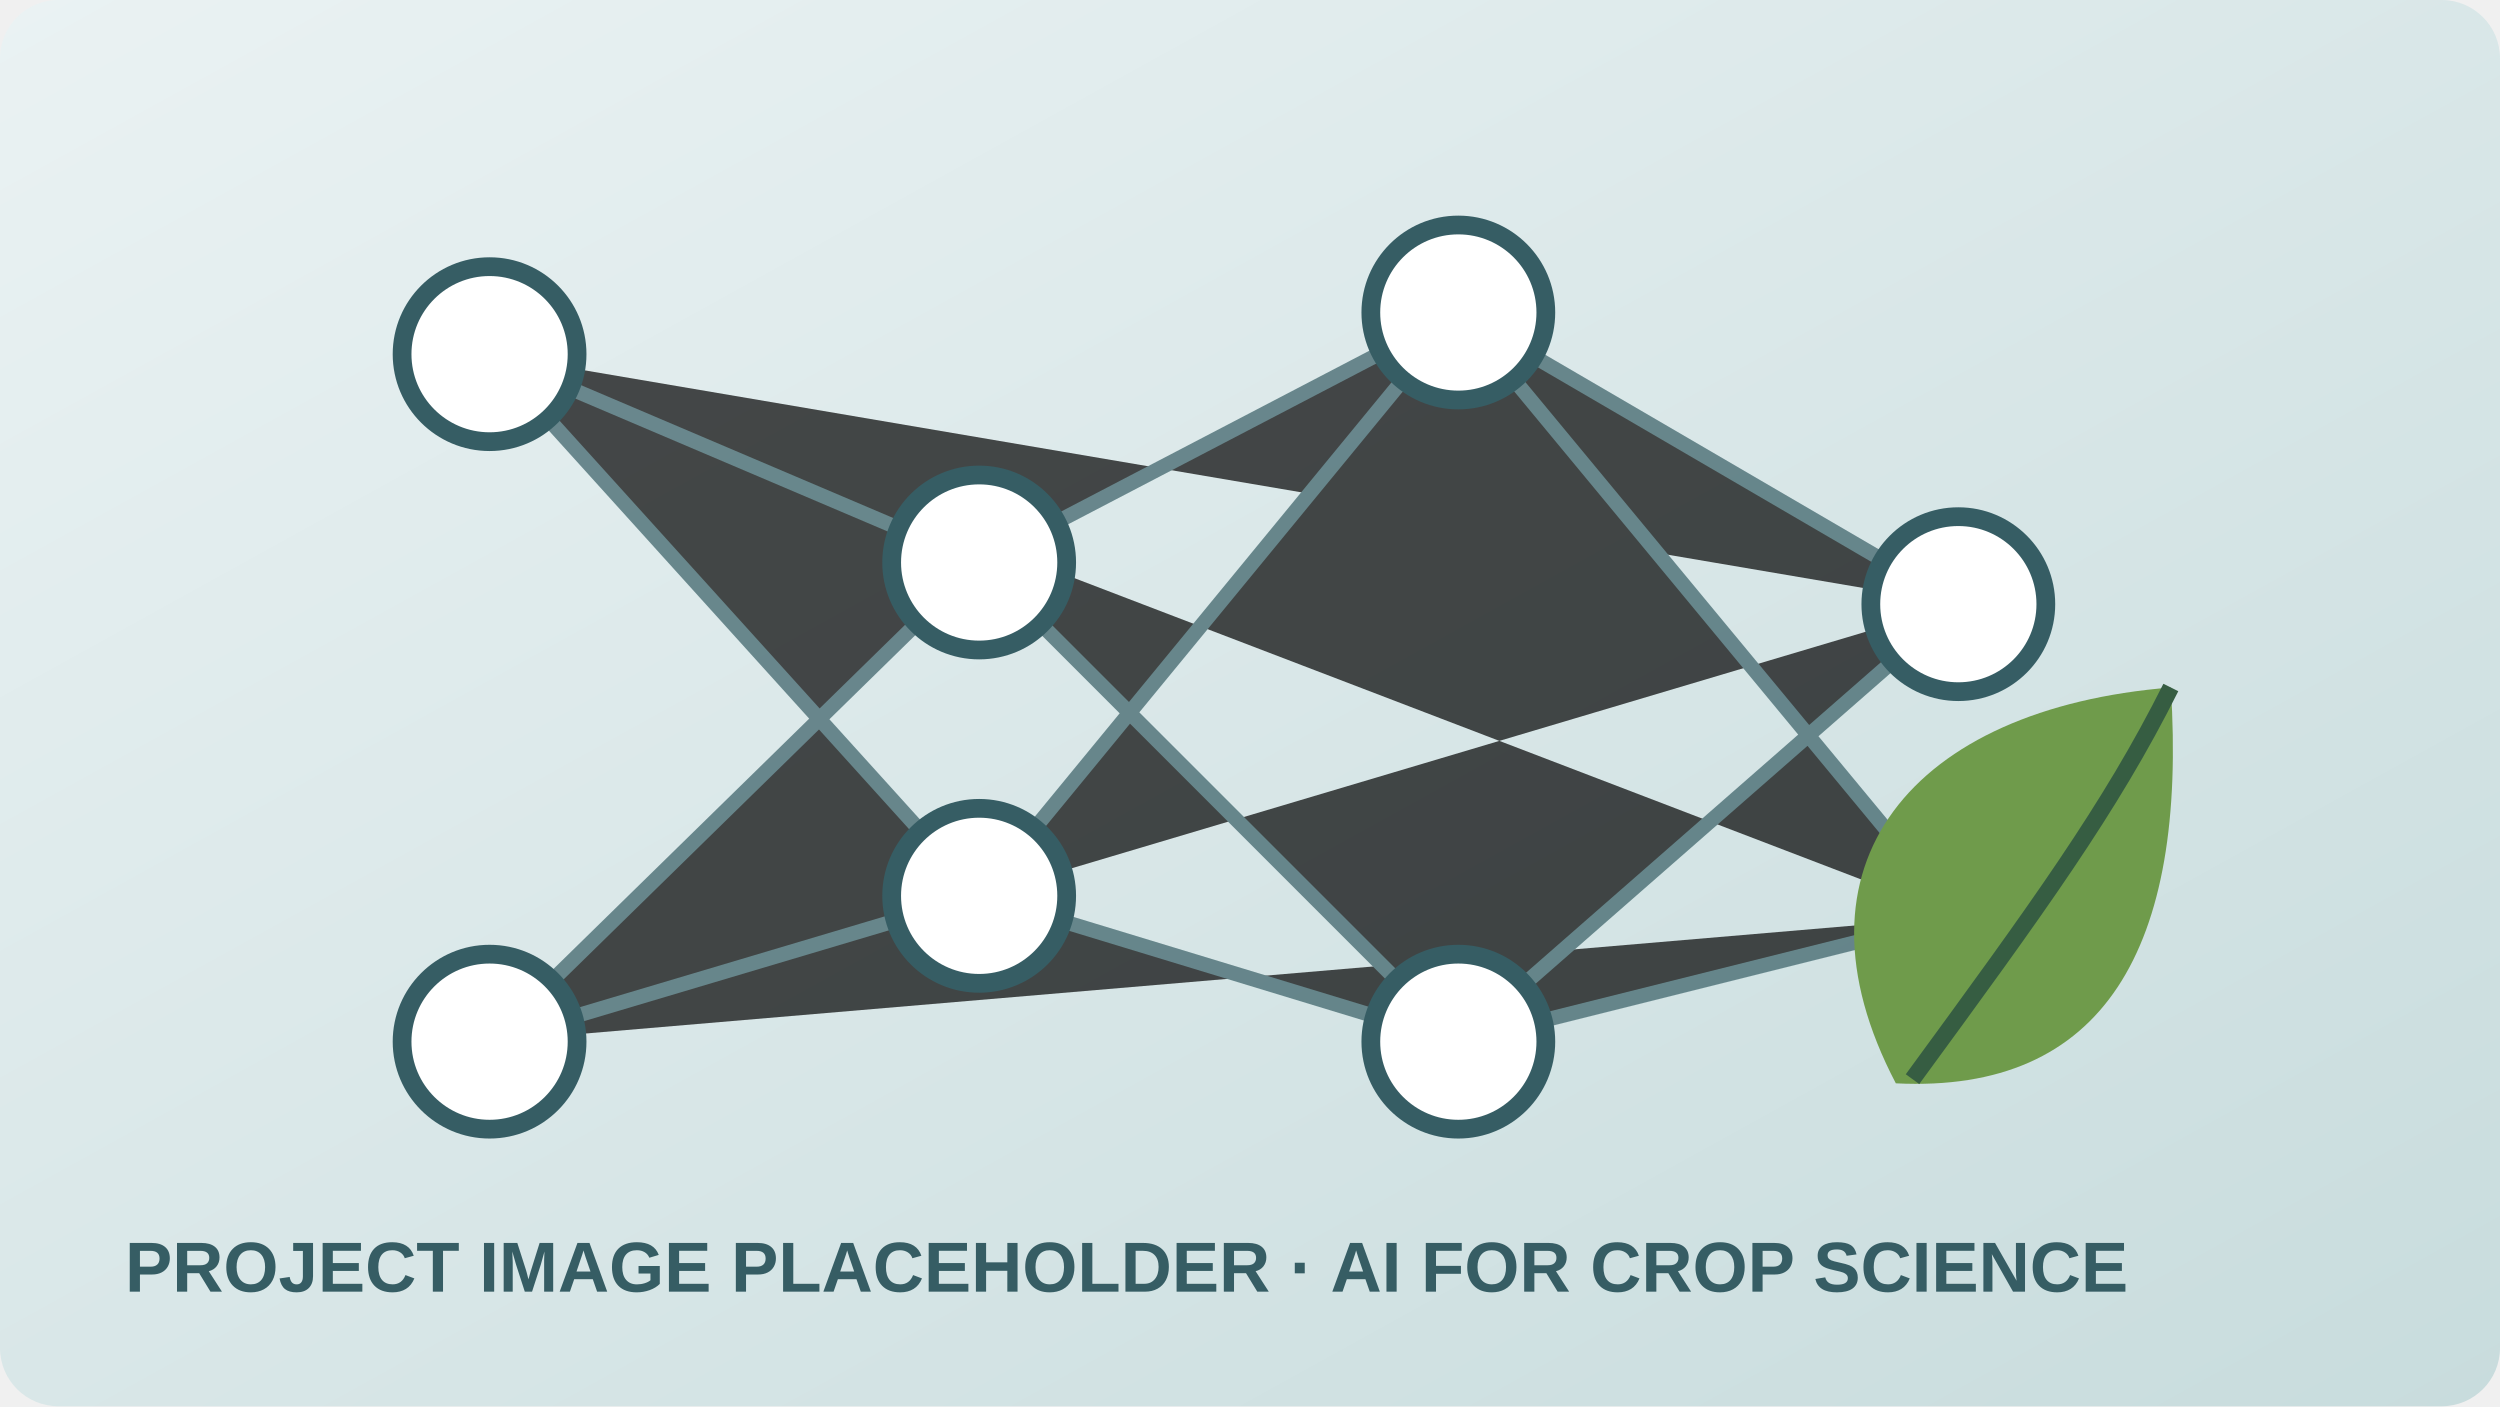
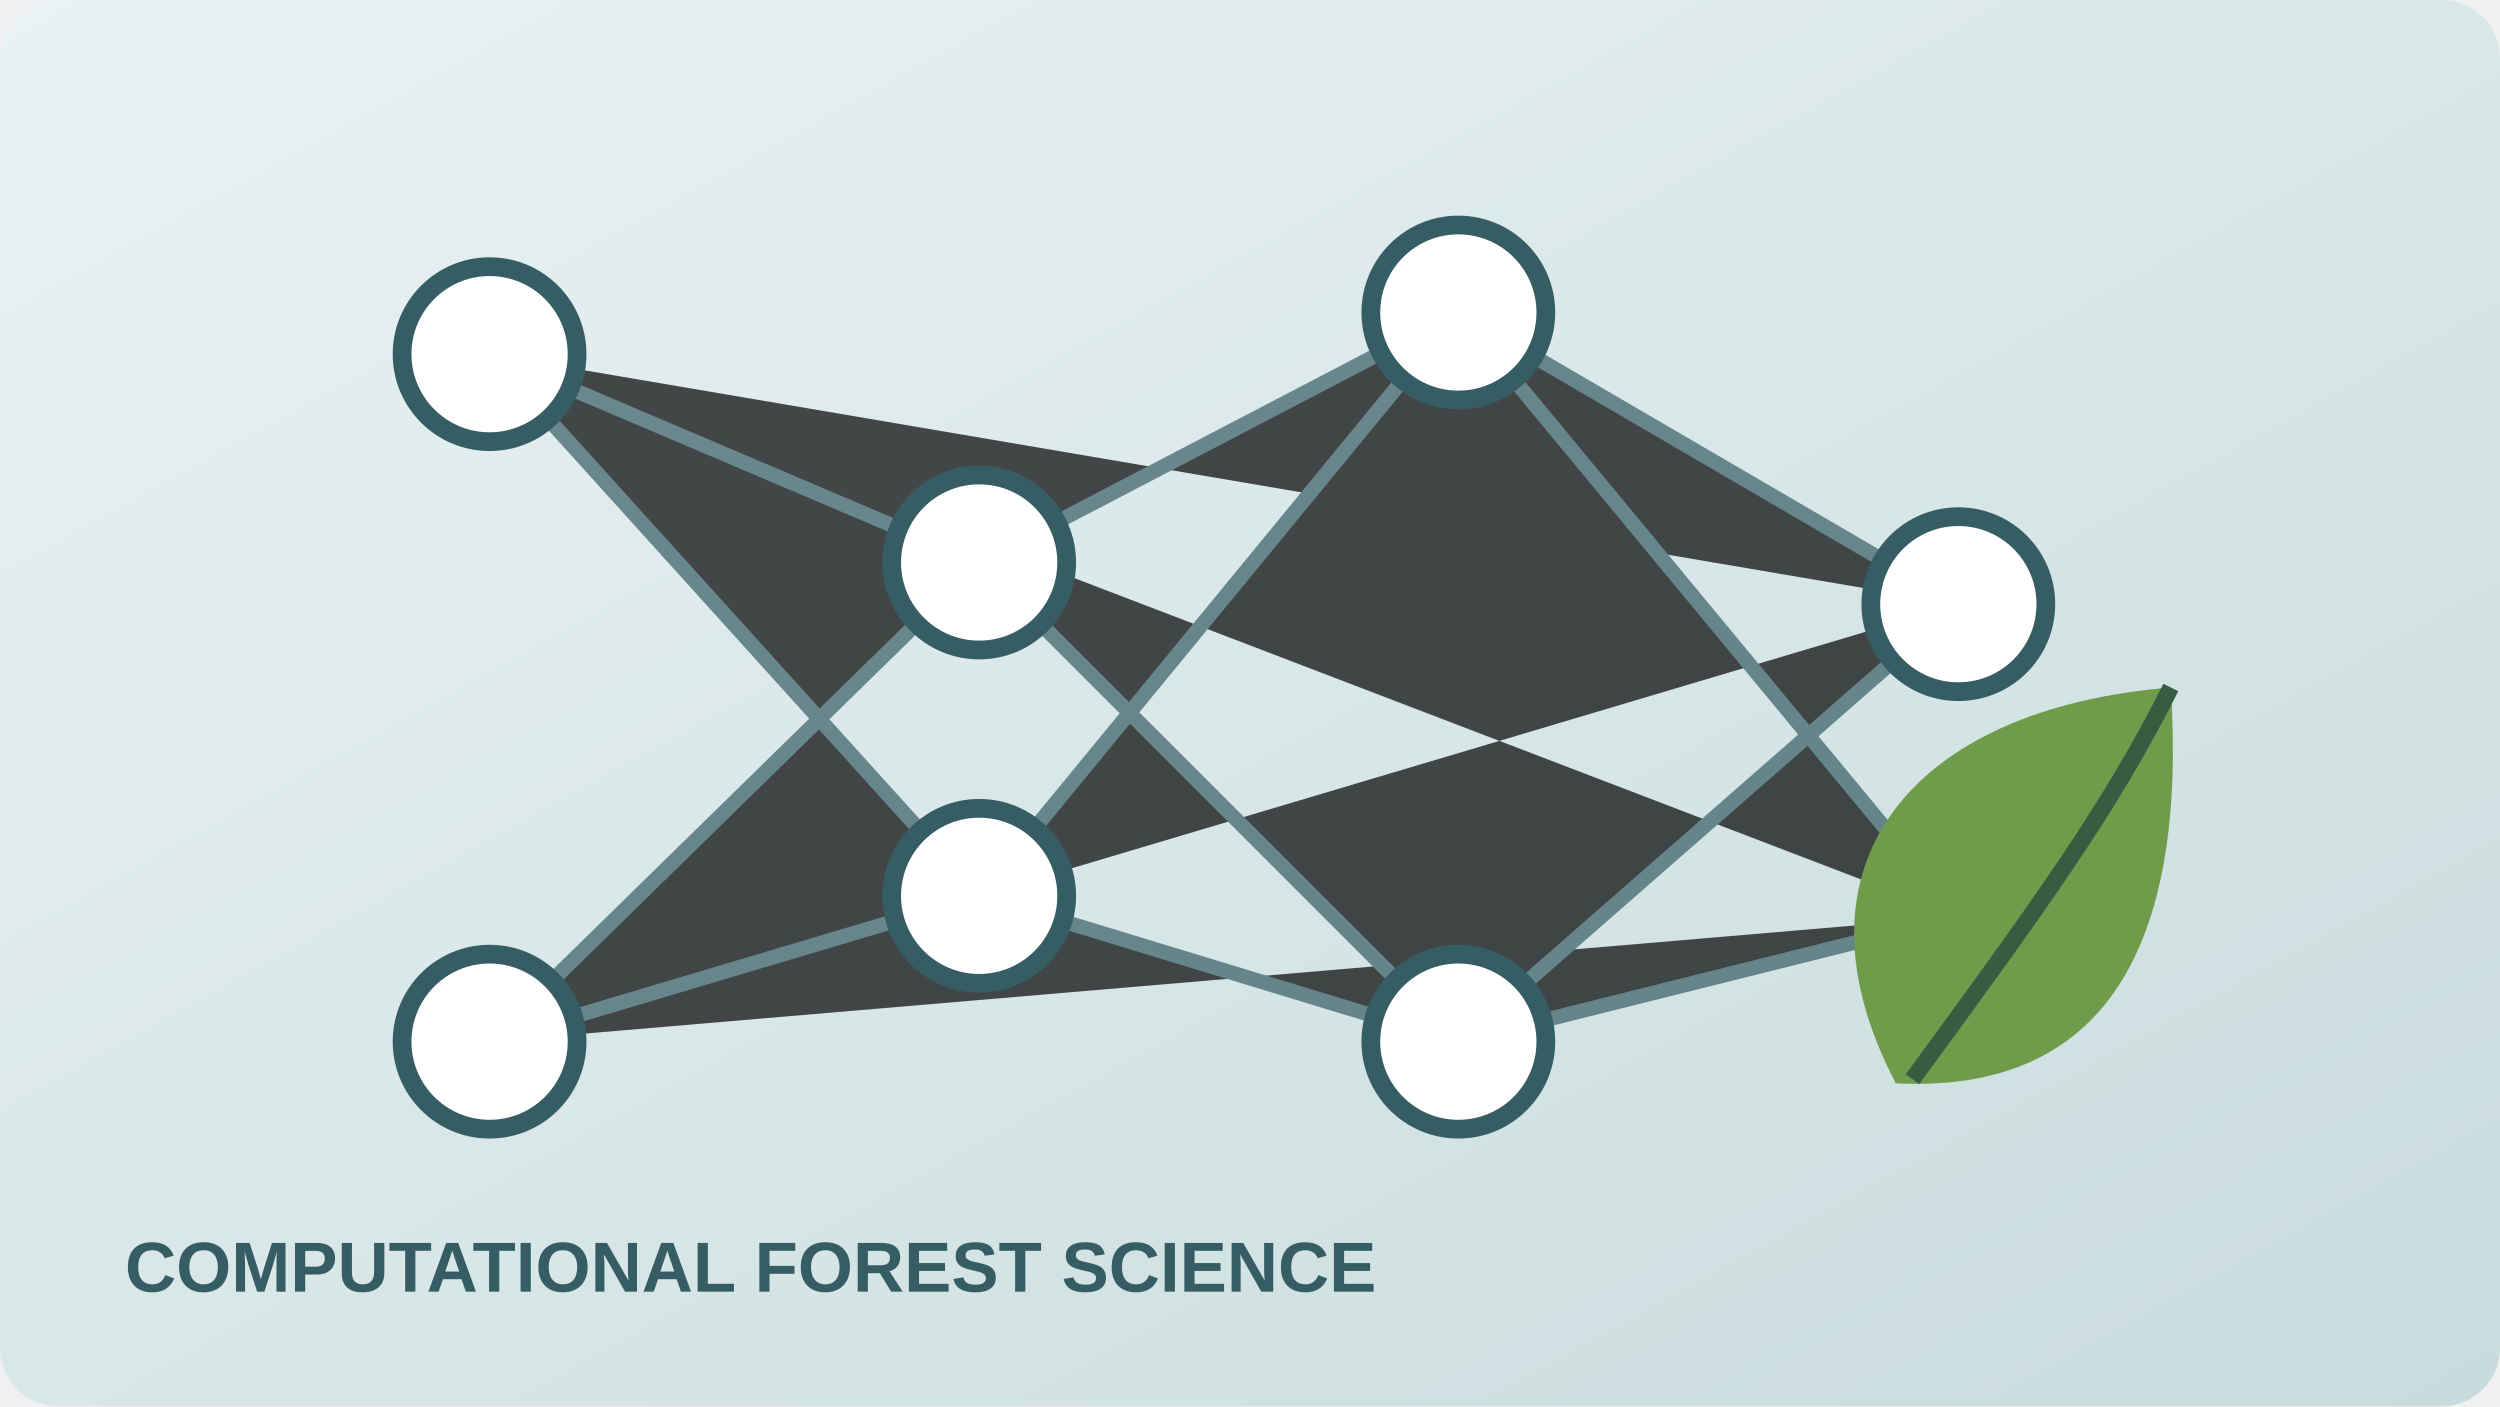
<svg xmlns="http://www.w3.org/2000/svg" viewBox="0 0 1200 675" role="img" aria-labelledby="t d">
  <defs>
    <linearGradient id="g" x1="0" y1="0" x2="1" y2="1">
      <stop stop-color="#eaf2f3" />
      <stop offset="1" stop-color="#c8dcdd" />
    </linearGradient>
  </defs>
  <rect width="1200" height="675" rx="28" fill="url(#g)" />
  <g stroke="#365d64" stroke-width="7" opacity=".7">
    <path d="M235 170 470 270 700 150 940 290M235 170 470 430 700 150 940 440M235 500 470 270 700 500 940 290M235 500 470 430 700 500 940 440" />
  </g>
  <g fill="#fff" stroke="#365d64" stroke-width="9">
    <circle cx="235" cy="170" r="42" />
    <circle cx="235" cy="500" r="42" />
    <circle cx="470" cy="270" r="42" />
    <circle cx="470" cy="430" r="42" />
    <circle cx="700" cy="150" r="42" />
    <circle cx="700" cy="500" r="42" />
    <circle cx="940" cy="290" r="42" />
    <circle cx="940" cy="440" r="42" />
  </g>
  <g fill="#6f9b4b">
    <path d="M910 520c-55-105 8-180 132-190 8 125-32 195-132 190Z" />
    <path d="M918 518c60-82 95-130 124-188" fill="none" stroke="#365d42" stroke-width="8" />
  </g>
-   <text x="60" y="620" fill="#365d64" font-family="Arial,sans-serif" font-size="34" font-weight="700">PROJECT IMAGE PLACEHOLDER · AI FOR CROP SCIENCE</text>
+   <text x="60" y="620" fill="#365d64" font-family="Arial,sans-serif" font-size="34" font-weight="700">COMPUTATIONAL FOREST SCIENCE</text>
</svg>
